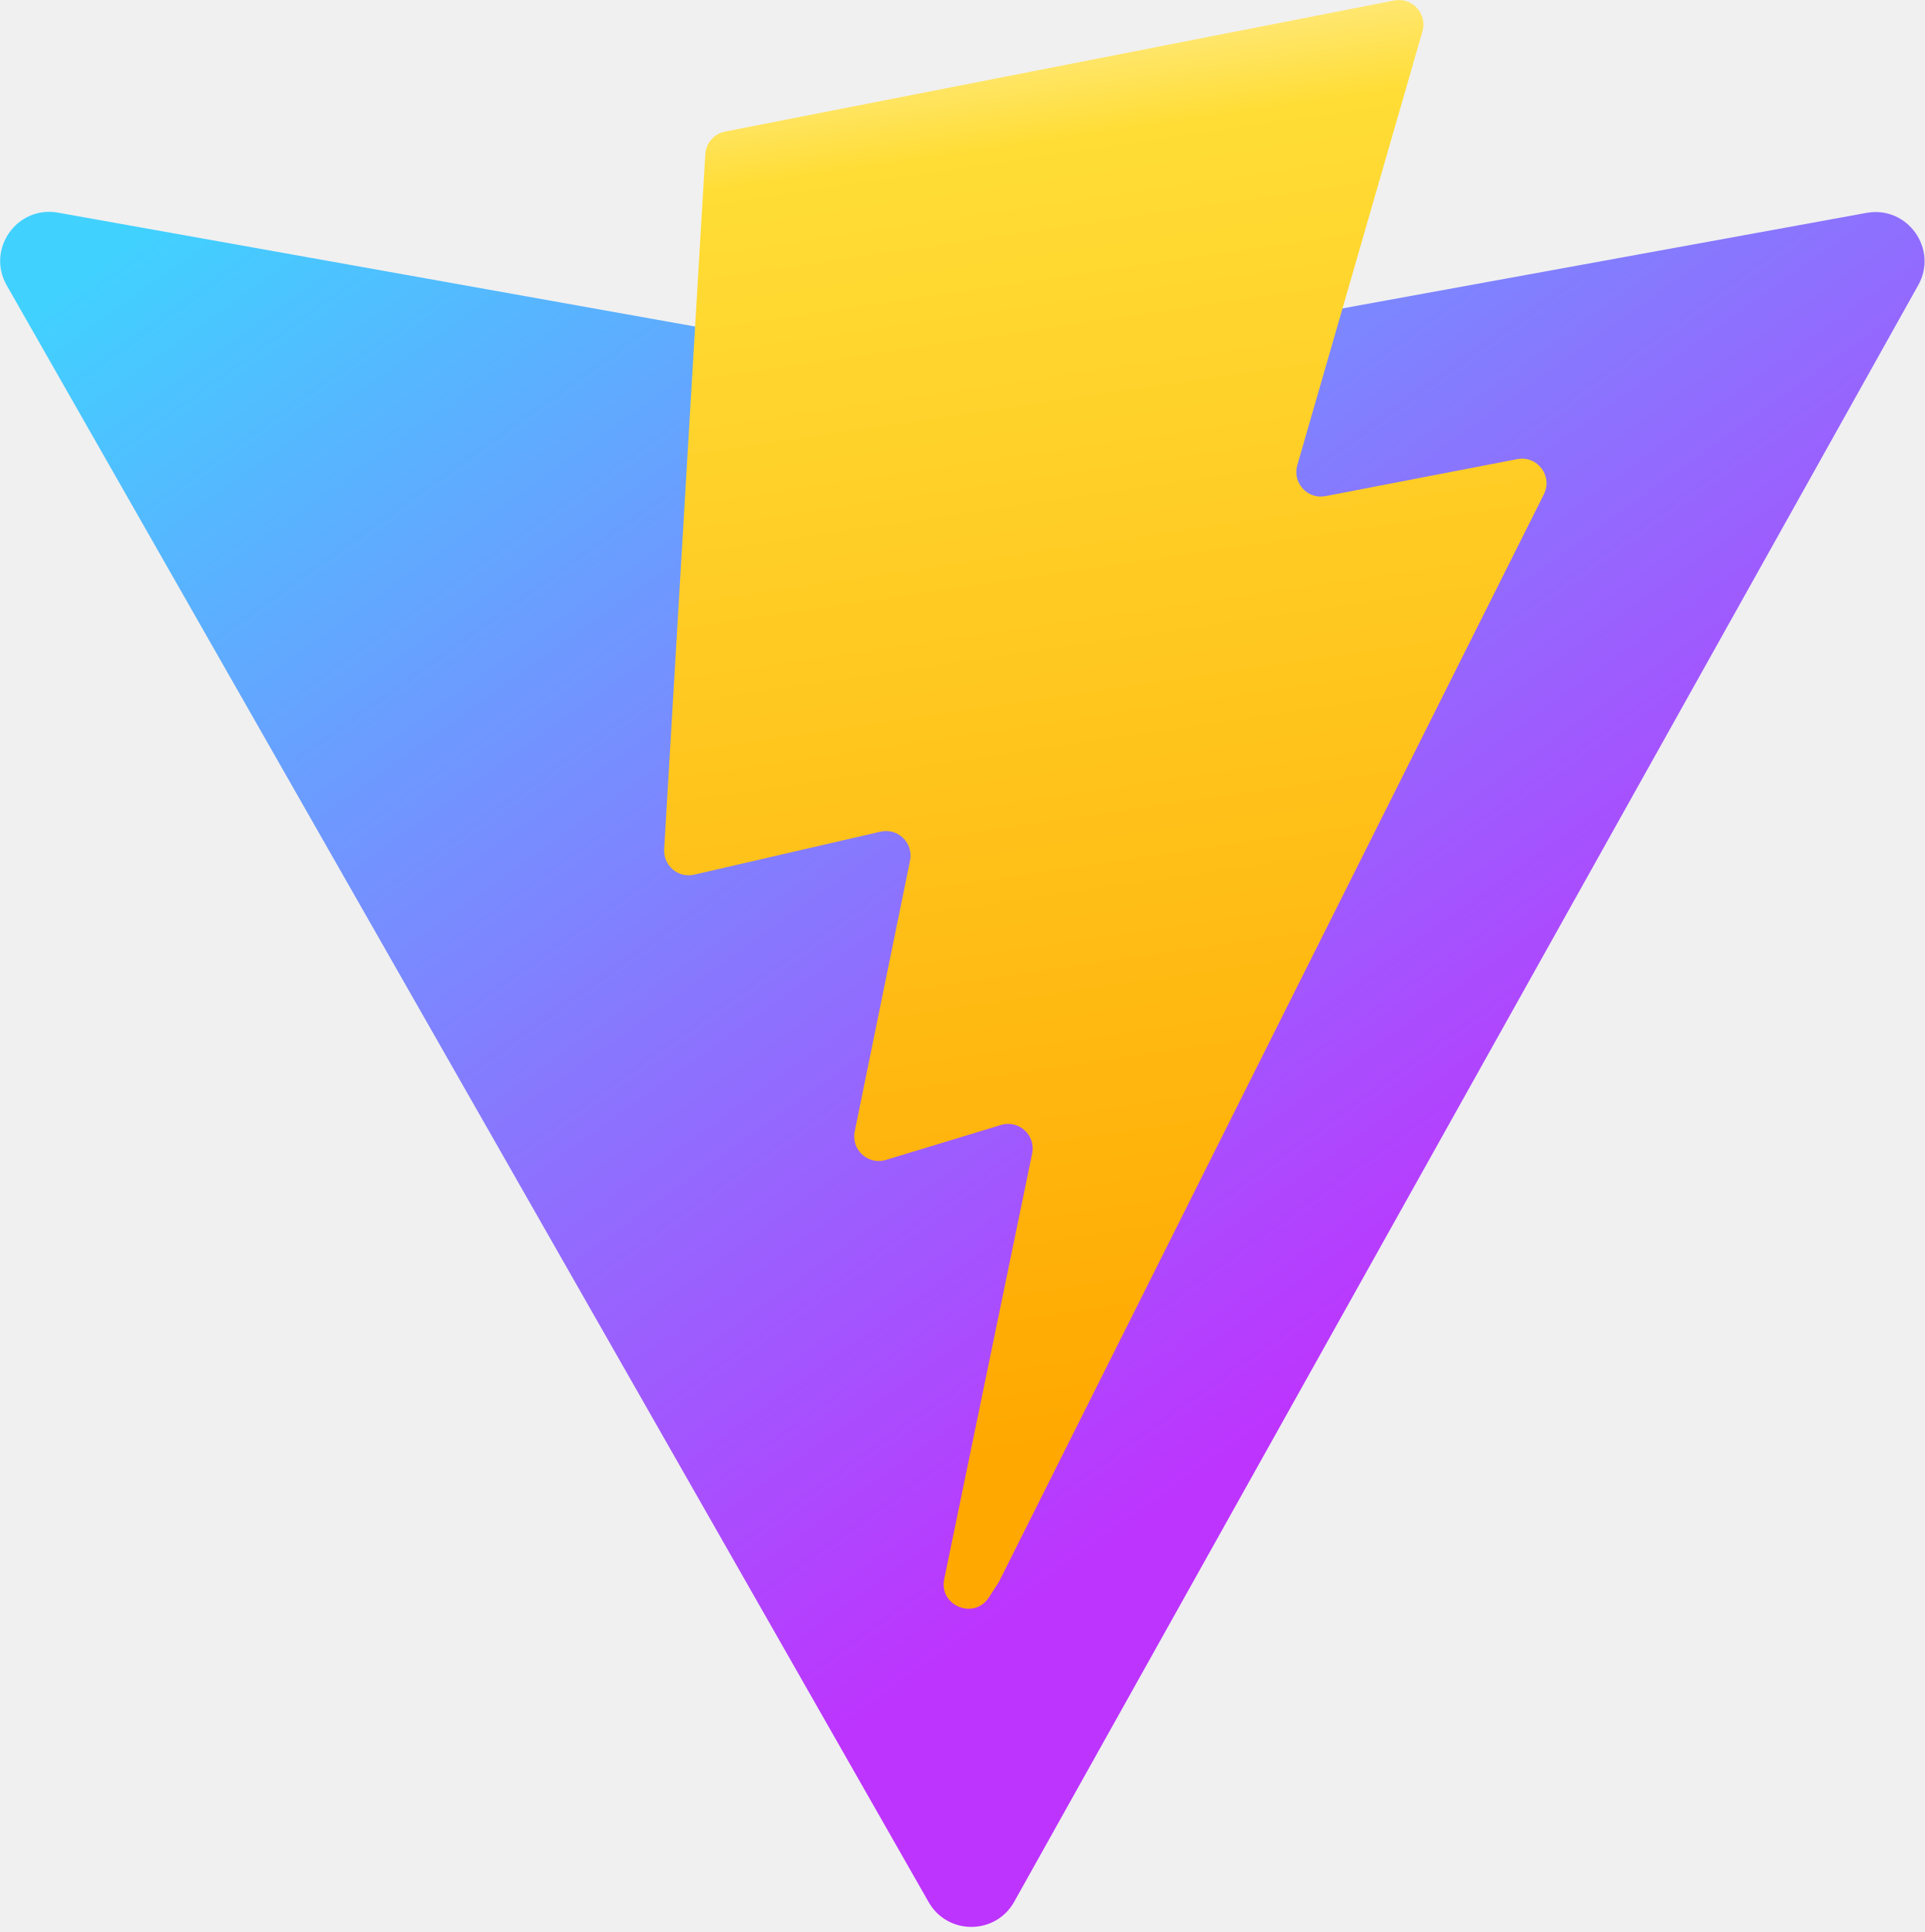
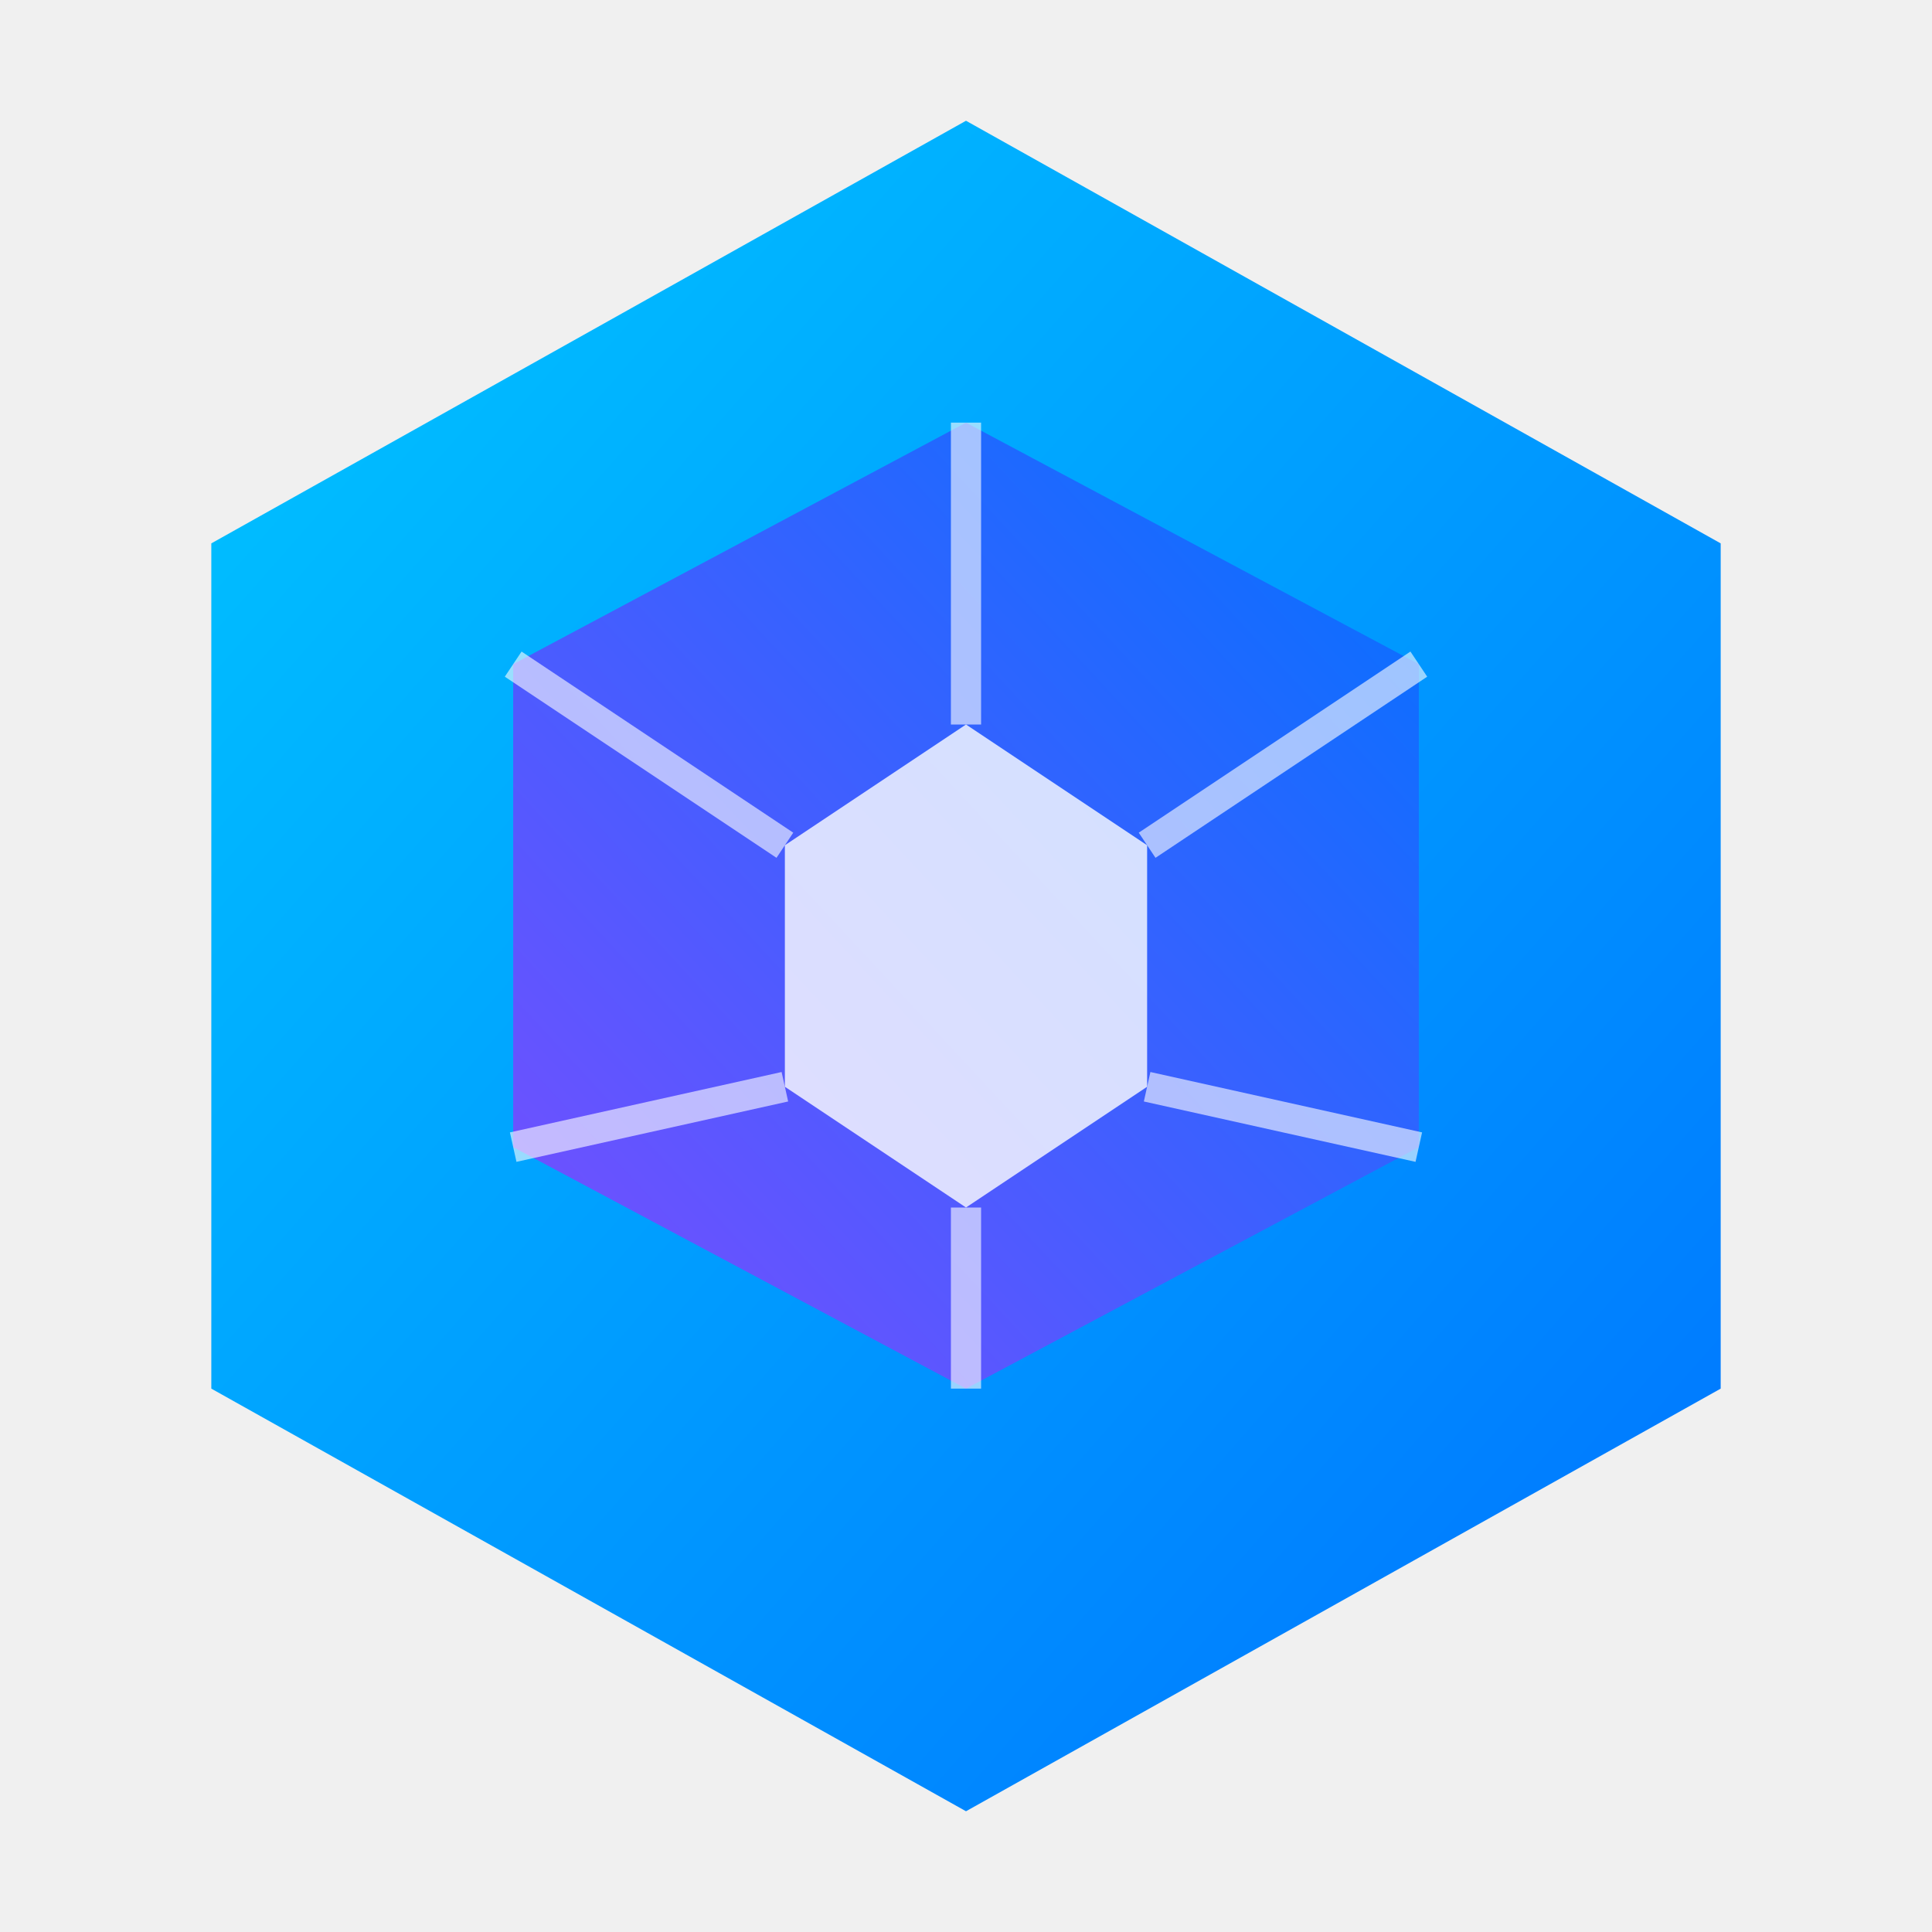
- <svg xmlns="http://www.w3.org/2000/svg" aria-hidden="true" role="img" class="iconify iconify--logos" width="31.88" height="32" preserveAspectRatio="xMidYMid meet" viewBox="0 0 256 257">
+ <svg xmlns="http://www.w3.org/2000/svg" width="32" height="32" viewBox="0 0 32 32" fill="none">
  <defs>
-     <linearGradient id="IconifyId1813088fe1fbc01fb466" x1="-.828%" x2="57.636%" y1="7.652%" y2="78.411%">
-       <stop offset="0%" stop-color="#41D1FF" />
-       <stop offset="100%" stop-color="#BD34FE" />
+     <linearGradient id="gradient1" x1="0%" y1="0%" x2="100%" y2="100%">
+       <stop offset="0%" style="stop-color:#00C6FF" />
+       <stop offset="100%" style="stop-color:#0072FF" />
    </linearGradient>
-     <linearGradient id="IconifyId1813088fe1fbc01fb467" x1="43.376%" x2="50.316%" y1="2.242%" y2="89.03%">
-       <stop offset="0%" stop-color="#FFEA83" />
-       <stop offset="8.333%" stop-color="#FFDD35" />
-       <stop offset="100%" stop-color="#FFA800" />
+     <linearGradient id="gradient2" x1="0%" y1="100%" x2="100%" y2="0%">
+       <stop offset="0%" style="stop-color:#7B4DFF" />
+       <stop offset="100%" style="stop-color:#0072FF" />
    </linearGradient>
  </defs>
-   <path fill="url(#IconifyId1813088fe1fbc01fb466)" d="M255.153 37.938L134.897 252.976c-2.483 4.44-8.862 4.466-11.382.048L.875 37.958c-2.746-4.814 1.371-10.646 6.827-9.67l120.385 21.517a6.537 6.537 0 0 0 2.322-.004l117.867-21.483c5.438-.991 9.574 4.796 6.877 9.62Z" />
-   <path fill="url(#IconifyId1813088fe1fbc01fb467)" d="M185.432.063L96.44 17.501a3.268 3.268 0 0 0-2.634 3.014l-5.474 92.456a3.268 3.268 0 0 0 3.997 3.378l24.777-5.718c2.318-.535 4.413 1.507 3.936 3.838l-7.361 36.047c-.495 2.426 1.782 4.5 4.151 3.78l15.304-4.649c2.372-.72 4.652 1.36 4.15 3.788l-11.698 56.621c-.732 3.542 3.979 5.473 5.943 2.437l1.313-2.028l72.516-144.72c1.215-2.423-.88-5.186-3.54-4.672l-25.505 4.922c-2.396.462-4.435-1.77-3.759-4.114l16.646-57.705c.677-2.35-1.37-4.583-3.769-4.113Z" />
+   <path fill="url(#gradient1)" d="M16 2L28.5 9V23L16 30L3.5 23V9L16 2Z" />
+   <path fill="url(#gradient2)" d="M16 7L23.5 11V19L16 23L8.5 19V11L16 7Z" />
+   <path fill="white" opacity="0.8" d="M16 12L19 14V18L16 20L13 18V14L16 12Z" />
+   <path stroke="white" stroke-width="0.5" opacity="0.6" d="M16 7V12 M13 14L8.5 11 M19 14L23.5 11 M13 18L8.5 19 M19 18L23.5 19 M16 20V23" />
</svg>
